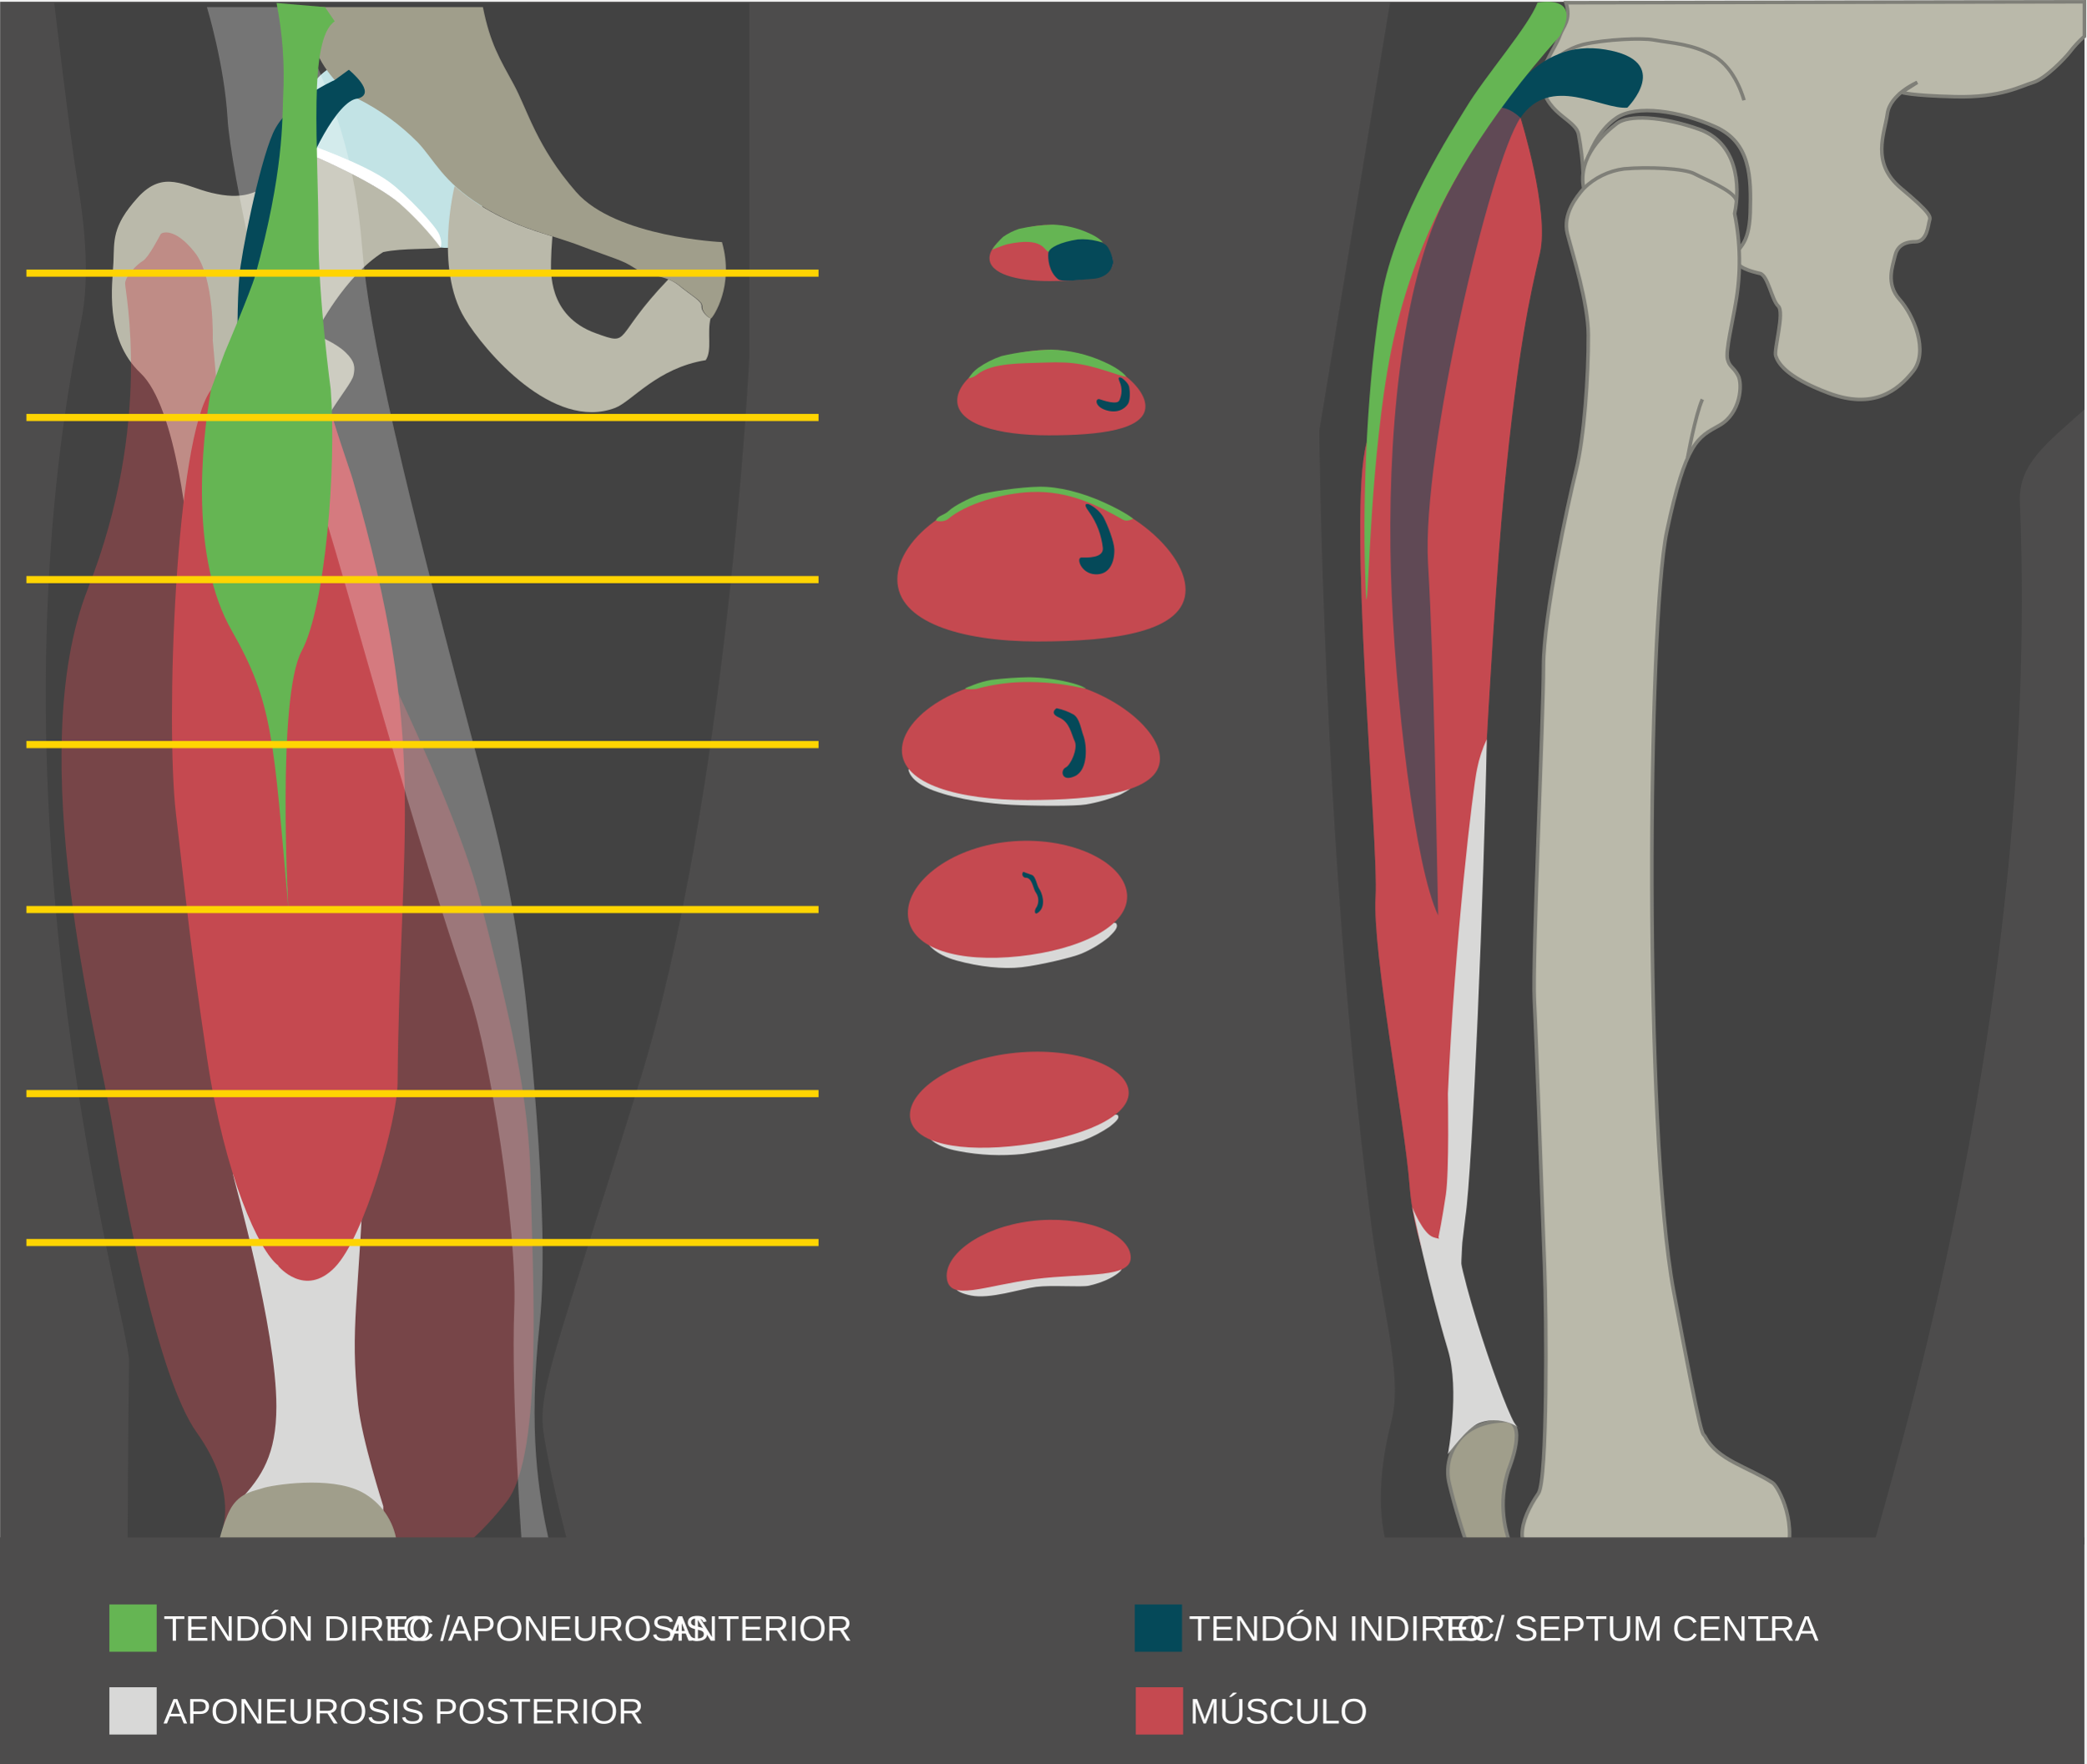
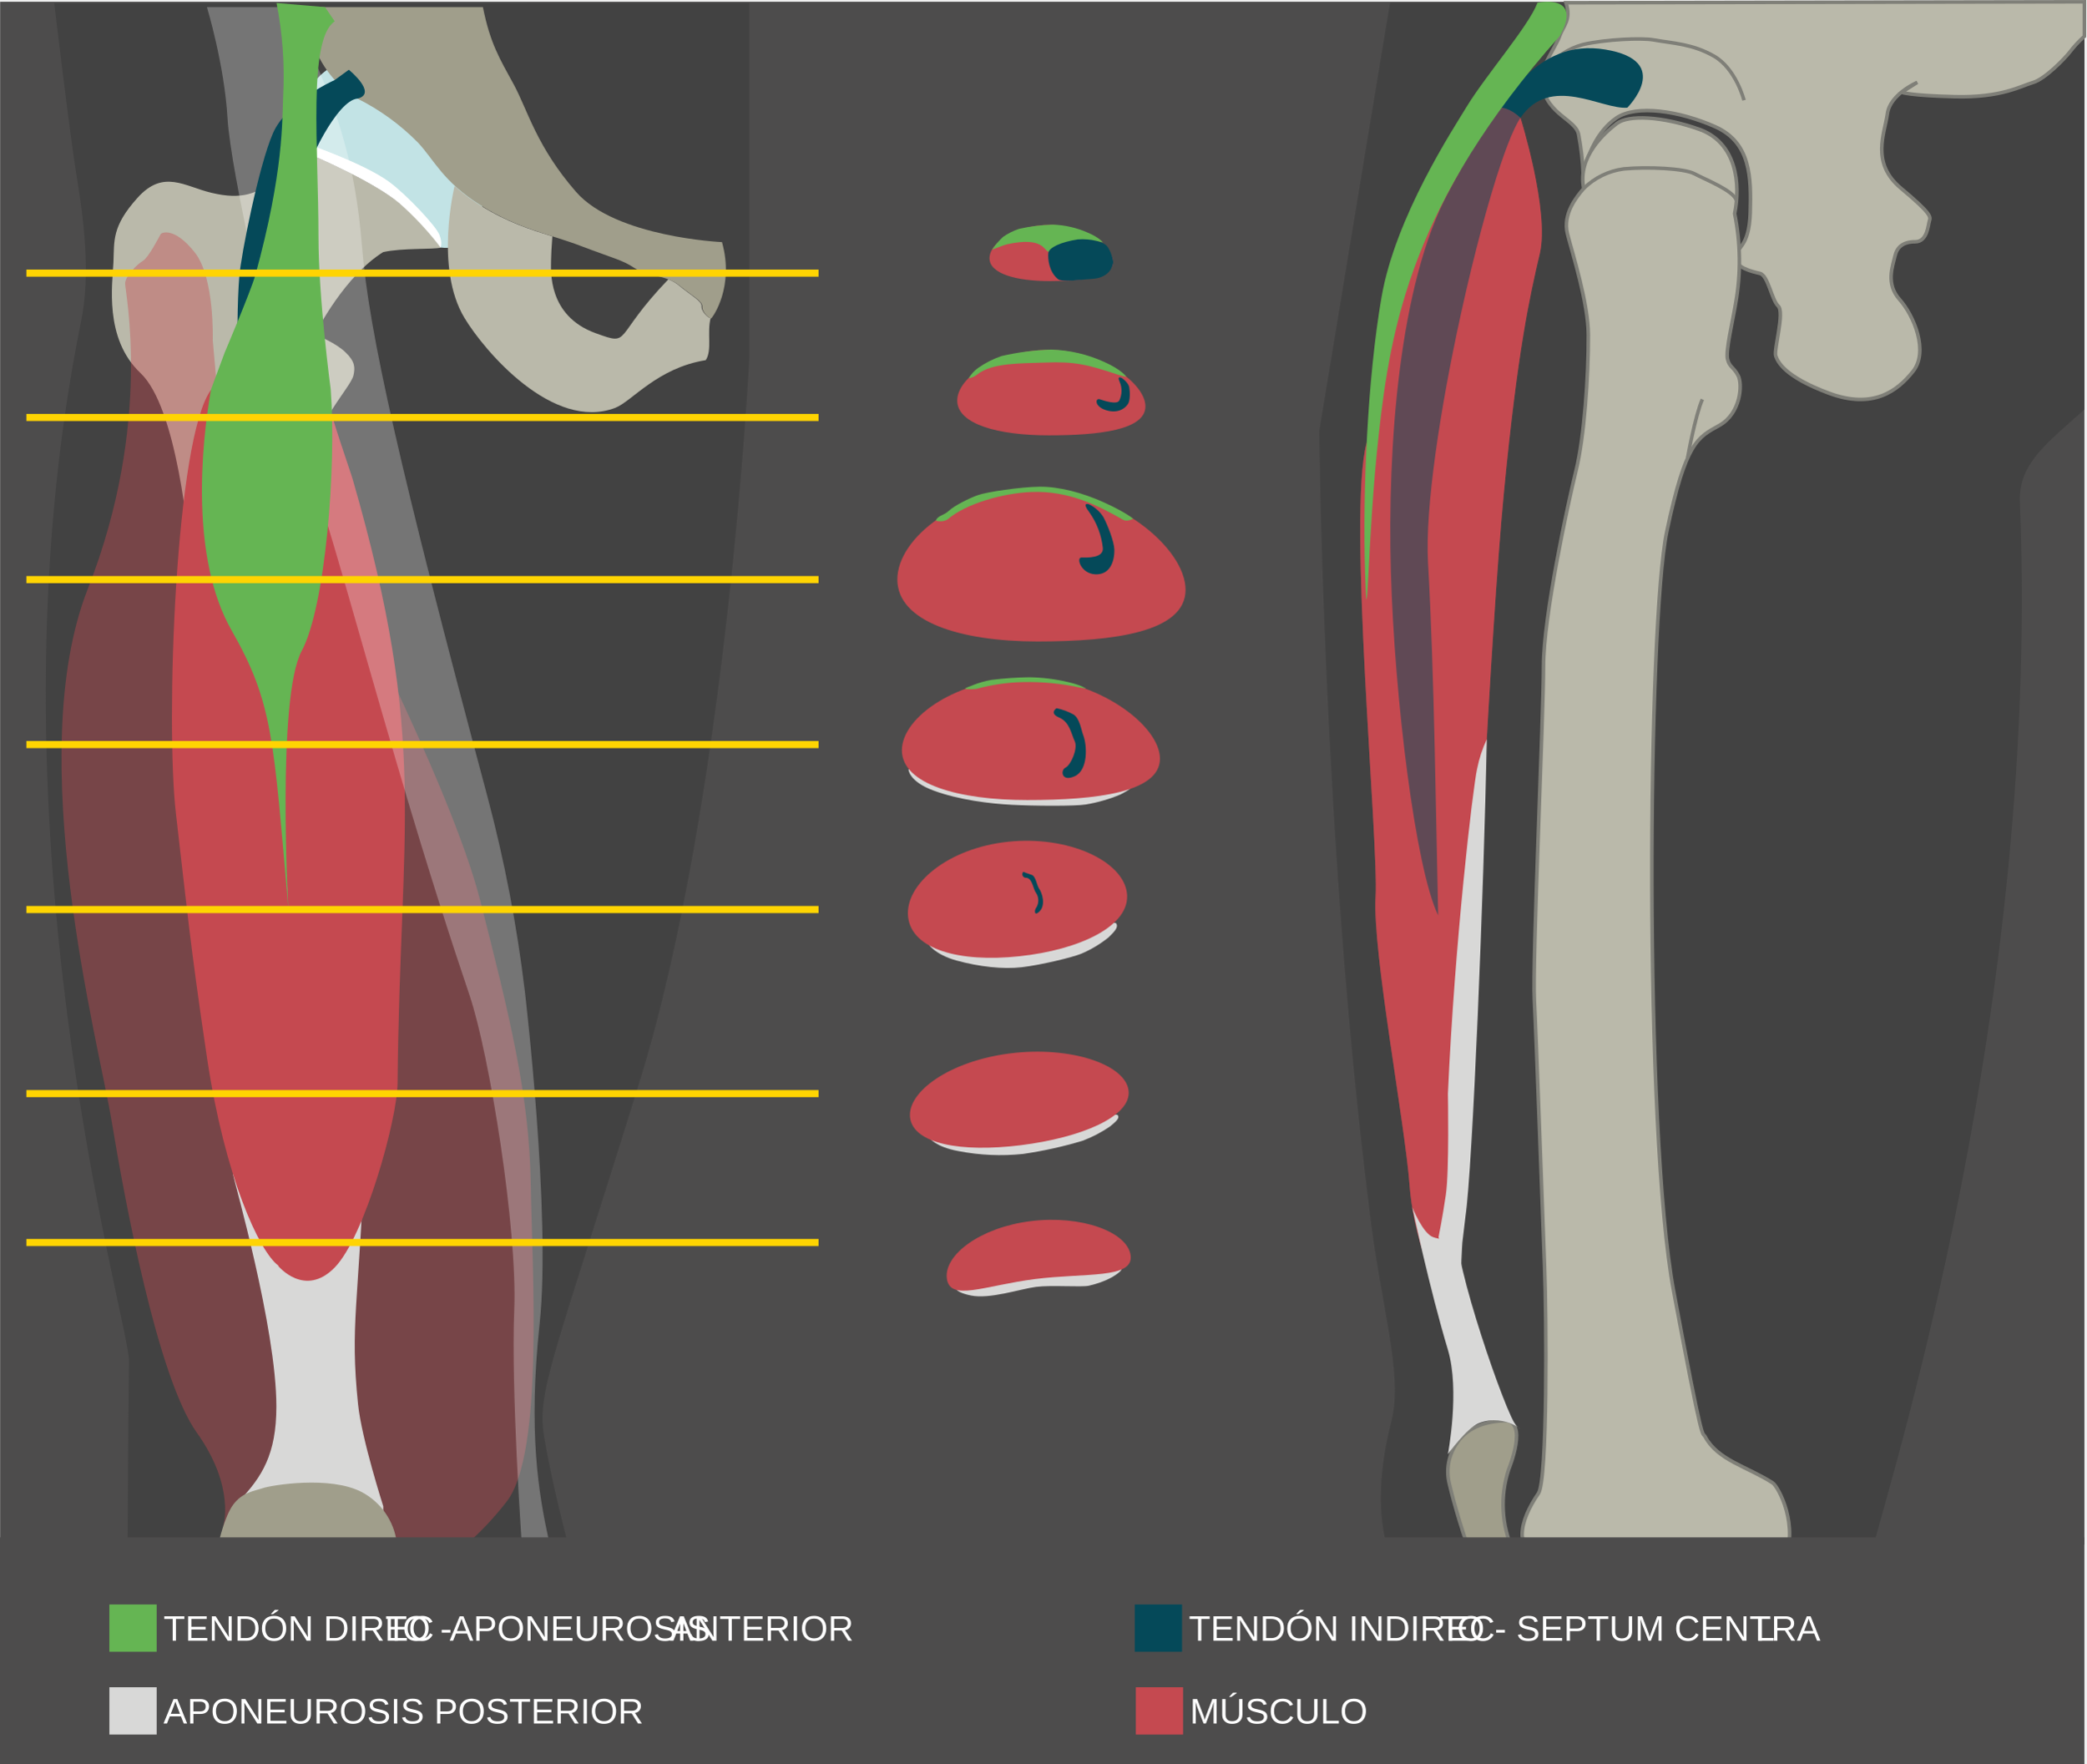
<svg xmlns="http://www.w3.org/2000/svg" viewBox="0 0 586.81 496.2">
  <defs>
    <style>
      .cls-1 {
        fill: #4d4c4c;
      }

      .cls-2 {
        fill: #424242;
      }

      .cls-15, .cls-3 {
        fill: #bab9aa;
      }

      .cls-17, .cls-4, .cls-8 {
        fill: #c54950;
      }

      .cls-4 {
        opacity: 0.4;
      }

      .cls-5 {
        fill: #c2e3e5;
      }

      .cls-10, .cls-18, .cls-6 {
        fill: #fff;
      }

      .cls-7 {
        fill: #d8d8d7;
      }

      .cls-14, .cls-9 {
        fill: #a09e8b;
      }

      .cls-10 {
        opacity: 0.27;
      }

      .cls-11 {
        fill: #054959;
      }

      .cls-12 {
        fill: #65b553;
      }

      .cls-13, .cls-16 {
        fill: none;
      }

      .cls-13 {
        stroke: #ffd402;
        stroke-width: 2px;
      }

      .cls-13, .cls-14, .cls-15, .cls-16 {
        stroke-miterlimit: 10;
      }

      .cls-14, .cls-15, .cls-16 {
        stroke: #7f7f78;
      }

      .cls-17 {
        opacity: 0.47;
      }

      .cls-18 {
        font-size: 10px;
        font-family: ArialNarrow, Arial;
      }

      .cls-19 {
        letter-spacing: -0.01em;
      }

      .cls-20 {
        letter-spacing: -0.04em;
      }

      .cls-21 {
        letter-spacing: -0.03em;
      }
    </style>
  </defs>
  <g id="Capa_2" data-name="Capa 2">
    <g id="Capa_1-2" data-name="Capa 1">
      <rect class="cls-1" x="0.03" y="0.5" width="586.28" height="433.99" transform="translate(586.35 434.99) rotate(-180)" />
      <g>
        <path class="cls-2" d="M210.78.84v99.67s-6.27,124.35-30.87,203.73-29,87.16-26.8,100.3,6.69,29.95,6.69,29.95H35.88s.18-38.39.4-51.55c.18-10.91-42.06-152-13.49-292.53,2.78-13.33.7-29.2-1.19-40.53s-6.35-49-6.35-49Z" />
        <path class="cls-3" d="M76.76,345.83C76,331.47,54.67,168.59,53.86,159.65s-4.06-45-14.36-54.73-7.86-25.2-7.59-31.17-.54-10,6.78-18.12,13.18-3.19,20.86-1.38c8.39,2,12.86.34,18.15-4.07,6-5.19,6.45-7.94,6.45-7.94,5.76,2,22.09,9.6,28.48,15.1a87.27,87.27,0,0,1,11.46,12.29c-2.24.61-10.82.06-16.31,1.28-10.77,6.71-18.7,22-19.1,23.17,1,.51,5.69,2.33,8.48,5s2.7,4.37,2.29,6.4-3.66,5.69-7.32,11.78-5.29,162.71,2,218.19Z" />
        <path id="VE" class="cls-4" d="M59.84,95.71S60.43,78.16,54.78,71s-9.29-5.65-9.59-5.13-3.42,6.62-5,7.51-4.84,4.24-5,6.25,8,39-10.49,86,3.05,127.6,6.73,149.91,12.9,72,23.91,87.44,7.43,26.34,7.43,26.34H89.58Z" />
        <path class="cls-5" d="M84.92,39.94s-.39-7.74.94-12a16.3,16.3,0,0,1,7.89-9.37c3-1.34,43.27,29.6,43.27,29.6s-.39,23.4-13.13,21.44C120.81,64,113.68,56,113.68,56L103,49,92,44.08Z" />
        <path class="cls-6" d="M112.44,57.27a87.55,87.55,0,0,1,11.45,12.29s.67-1-.3-3.52-9.3-11.31-14-14.8c-7.39-5.49-24.69-11.3-24.69-11.3l-.77,2.3C90.07,44.37,106.11,51.82,112.44,57.27Z" />
        <path class="cls-3" d="M197.34,86.15c.15-1.49-3.12-3.12-6.54-6a10.51,10.51,0,0,0-2.8-1.58c-15.91,16.55-10.24,18.85-20.4,15.17C153.92,88.83,155,76,155,73.29c0-1.22.15-4,.37-6.79-6.38-2-12.71-4-20.3-8.75a48.91,48.91,0,0,1-7.2-5.41h0s-5.74,23,2.79,37.11c5.62,9.34,24.89,31.92,42.38,25.28,4.66-1.77,11.78-11.23,25.47-13.42,1.89-2.82.29-7.74,1.4-11.89C199.42,89.72,197.19,87.64,197.34,86.15Z" />
        <path id="VI" class="cls-4" d="M91,152.37s35.52,67.52,44,100.68,13.87,55.22,14.28,79.72,3.72,75.85-6.69,89.53A88.25,88.25,0,0,1,132,433.75h-27.6L89.58,395.23l-1.94-84.77Z" />
        <path class="cls-7" d="M65.52,330.27c.24,1.71,12.22,43.28,12.22,65.36,0,13.51-4.12,19.83-10.27,26.37.2,4,40.34,4.16,40.34,4.16v-2.45s-6.08-18.92-7.09-28.64c-2.35-22.67.27-28.05,1.8-70.21l-8,26.41" />
        <path class="cls-8" d="M78.3,356.16s7.45,9,15.85.38,17.59-41.6,17.68-51.82c.65-73,8.79-95.63-12.58-169.75-.7-2.44-6.24-18-7.88-25.43-10.21,13.93-13,25.53-15,37S81,253.05,81,253.05c-5.95-75.84-9.52-85.36-13.09-99s-8.08-26-8.5-44.47c-10.11,13.38-12.89,94.06-9.92,119.34s3.8,35.58,8.75,68.73S72.87,352,78.28,356" />
        <path class="cls-9" d="M111.59,433.75a18.86,18.86,0,0,0-9.77-14c-9-4.76-25.62-1.93-27.9-1.14s-5.83,1.14-8.43,4.79c-2.34,3.28-3.93,10.33-3.93,10.33Z" />
        <path id="SA" class="cls-10" d="M132.12,280.12c-4.67-13.82-11.43-34.45-20.53-65.44-11.83-40.3-18.14-64.54-26.72-90S64.9,48.42,64,33.25,58.2,2,58.2,2h23c13.58,26,18.76,43.86,20.66,67.67s10.67,62.61,35.2,154.23a396.33,396.33,0,0,1,10.6,55.2s7.4,62.67,4.13,93.22-.3,47.89,2.67,61.42h-7.73s-3-42.39-2.08-65.29S137.62,296.41,132.12,280.12Z" />
        <path class="cls-9" d="M84.82,2a72.87,72.87,0,0,1,3.72,10.86c.89,4.31,6.4,12.05,12,14.87a64.34,64.34,0,0,1,17,12.35c4.61,4.9,7,11,17.7,17.69s18.89,7.89,28.26,11.46S175,73.1,178.37,75.33s9.22,2.09,12.64,4.91,6.69,4.46,6.54,6,2.09,3.57,2.53,3.27,6.55-8.92,3-21.41c0,0-29.9-1.34-41.05-14.13s-13.61-23-17.51-30.19S137.92,12.42,135.83,2Z" />
        <path class="cls-11" d="M94.15,22.51s-13.42,5.89-17.39,15-9,34.34-9.44,40.16c-1.21,14.55,0,43.89,0,43.89l13.42,13.05s2.69-75.86,4.13-82.28,9.92-24.16,15.72-24.6c5.72-1.44-2.47-8.11-2.47-8.11Z" />
        <path class="cls-12" d="M63.22,99.12s7.39-17.37,8.58-21.66c8.06-29.26,7.56-43.75,7.84-50.34A105.73,105.73,0,0,0,77.78.84L91.42,2l2.73,4c-7.58,5-4.57,35.57-4.57,60.5,0,17.61,3.44,43,3.44,43,1.69,21.88-1.54,61.31-8.15,73.58-7.09,13.14-3.76,72.65-3.76,72.65-4.18-48.07-4.31-58-16-78.46-11.54-20.24-8.56-51.85-5.75-67.77Z" />
      </g>
      <line class="cls-13" x1="230.25" y1="117.43" x2="7.43" y2="117.43" />
      <line class="cls-13" x1="230.25" y1="76.83" x2="7.43" y2="76.83" />
      <line class="cls-13" x1="230.25" y1="163.04" x2="7.43" y2="163.04" />
      <line class="cls-13" x1="230.25" y1="209.44" x2="7.43" y2="209.44" />
      <line class="cls-13" x1="230.25" y1="255.85" x2="7.43" y2="255.85" />
      <line class="cls-13" x1="230.25" y1="307.63" x2="7.43" y2="307.63" />
      <line class="cls-13" x1="230.25" y1="349.52" x2="7.43" y2="349.52" />
      <g>
        <path class="cls-8" d="M269.26,112.68c0,6.64,11.52,9.78,25.72,9.78s27.21-1.51,27.21-8.15-13-15.88-27.21-15.88S269.26,106.05,269.26,112.68Z" />
        <path class="cls-11" d="M315.64,106.38s1.77,1.24,2,2.54.29,3.72-.34,4.69c-1,1.57-3.27,2.79-6.4,1.7s-2.79-3.4-1.56-3,4.83,1.63,5.51.34a6.28,6.28,0,0,0,.07-5.31C314.07,105.45,315.64,106.38,315.64,106.38Z" />
        <path class="cls-12" d="M316.85,106s-1.28-2-6.31-4.22a38.58,38.58,0,0,0-14.81-3.44,70.7,70.7,0,0,0-14,1.81,25.55,25.55,0,0,0-6.67,3.4,9.64,9.64,0,0,0-2.6,2.87,5.13,5.13,0,0,0,2.43-1.09c4.22-3.38,12.61-3.08,18.92-3.34,8.63-.35,12.11.56,21,3.51A14.3,14.3,0,0,0,316.85,106Z" />
      </g>
      <g>
        <path class="cls-8" d="M278.33,72.64c0,4.36,7.57,6.43,16.91,6.43s17.9-1,17.9-5.36-8.55-10.44-17.9-10.44S278.33,68.27,278.33,72.64Z" />
        <path class="cls-12" d="M310.23,68.22s-.85-1.34-4.23-2.77a26.31,26.31,0,0,0-9.93-2.27,49.2,49.2,0,0,0-9.42,1.19,17.44,17.44,0,0,0-4.47,2.24,20.58,20.58,0,0,0-3.11,3.58c-.05.09,3.34-1.29,4.15-1.47,10.46-2.3,10.38,1.92,11.79,2.11,2.95-1.16,9.51-3.7,13.84-2.94C309.56,68,310.23,68.22,310.23,68.22Z" />
        <path class="cls-11" d="M308.57,67.8s2.25.5,3,1.65,1.77,3.52,1.53,4.72c-.39,1.94-2.13,4-5.66,4.25s-8.79,1-9.85.09c-2.58-2.09-2.87-5.79-2.71-7.33s3.54-3.12,8.31-3.84A16.79,16.79,0,0,1,308.57,67.8Z" />
      </g>
      <g>
        <path class="cls-8" d="M252.41,163c0,11.83,17.63,17.44,39.39,17.44s41.68-2.7,41.68-14.53-19.93-28.31-41.68-28.31S252.41,151.2,252.41,163Z" />
        <path class="cls-11" d="M306.37,141.87a9.87,9.87,0,0,1,4,3.58c1.23,2.29,3,6.89,3.08,9.1.09,3.57-1.36,7.23-5.41,7s-5.4-4.77-3.82-4.73,6.22.2,6-2.65a21.23,21.23,0,0,0-3.82-10.09C304.06,141,306.37,141.87,306.37,141.87Z" />
        <path class="cls-12" d="M318.73,145.92s-1.87-1.71-8.07-4.54-12.86-4.53-18.25-4.47-14.78,1.47-17.3,2.35-6.7,3-8.21,4.42-2.93,1.2-3.66,2.7c-.09.19,2.26.61,3.45-.4,5.19-4.39,15.54-7.25,23.31-7.58,10.63-.46,19,3.86,25.9,7.8C317.07,146.87,318.73,145.92,318.73,145.92Z" />
      </g>
      <g>
        <path class="cls-7" d="M261.54,320.21s1.71,2.42,8,3.58a61.59,61.59,0,0,0,18.25.81,116.44,116.44,0,0,0,16.74-3.71,36.25,36.25,0,0,0,7.68-4c1.36-1.14,3-2.35,2.13-3.26S261.54,320.21,261.54,320.21Z" />
        <path class="cls-8" d="M256,314.4c.91,7.35,14.28,9.85,31.16,7.74s31.21-8.05,30.29-15.4-16.37-12.54-33.26-10.43S255.11,307.05,256,314.4Z" />
      </g>
      <g>
        <path class="cls-7" d="M261,265.37s1.74,3.09,8.09,4.83,13,2.49,18.31,1.88,14.38-2.8,16.77-3.81a32.17,32.17,0,0,0,7.67-4.6c1.35-1.35,2.94-2.78,2.11-3.95S261,265.37,261,265.37Z" />
        <path class="cls-8" d="M255.43,257.9c1,9.17,14.41,12.9,31.32,11.09S318,260.49,317,251.32,300.48,235,283.57,236.78,254.45,248.73,255.43,257.9Z" />
        <path class="cls-11" d="M287.83,245.24s1.3.52,2.4.87,1.43,2.93,2,3.77c1,1.37,1.91,4.71.23,6.43s-1.55-.43-.9-1.11a3.86,3.86,0,0,0-.11-4c-.84-1-1-4.11-2.76-4.29A1,1,0,0,1,287.83,245.24Z" />
      </g>
      <g>
        <path class="cls-7" d="M268.69,361.64s-.93,1.68,4.4,2.78S287,362.57,291.41,362s12.81.15,14.92-.34c4.95-1.15,7.52-2.91,8.66-3.93s.24-1.72-.46-2.55S268.69,361.64,268.69,361.64Z" />
        <path class="cls-8" d="M266.33,359.61c.83,6.64,10.59,2,24.79.19s27.74,0,26.91-6.63-13.88-11.44-28.09-9.67S265.51,353,266.33,359.61Z" />
      </g>
      <g>
        <path class="cls-2" d="M586.31.77H391L371.1,121.16s1,114.64,13.93,217.66c3.09,27.9,9.85,47.42,6.34,61.08-8.65,33.67,3.7,50.48,11.76,50.48,17.43,0,11.74,1.48,11.74,1.48H521.14s2,4.3,3.94-9.49c1.63-11.42,49.22-150,43.1-301.18-.48-10.67,7.53-16.5,18.13-26" />
        <g>
          <path class="cls-14" d="M407.71,417.49c1.15,5.09,4.66,17,6.16,19.69s5.53,8.29,8.49,8.2,6.78-1.8,3.3-9.05a31.51,31.51,0,0,1-1.28-23s5.79-14-1.36-13.69-11.07,3.15-13,6A14,14,0,0,0,407.71,417.49Z" />
          <path class="cls-15" d="M440.5.77c1.55,4.91-.77,6.45-1.8,9.41-.95,2.72-5,8.34-5,11.49,0,10.46,9.58,11.5,10.37,16.29A81,81,0,0,1,445.35,49l1.57-5.12s2.15-6.86,7.74-10.7,17.76-2,27.78,2.45,10.17,14.18,9.88,24.18-4,9.66-4.15,12.56,4.58,4,6.88,4.54,3.29,7.44,5.15,9.19-1.29,12.32-.71,14,2.43,5.81,14.89,10.47,19.38-.59,23.78-6.17.19-15.66-3.82-20.15-1.91-9.46-1.34-12.1S535.29,68,538.73,68s3.63-4.81,4-5.9.57-2-8-9.14S530.14,37.56,530.9,32s8.4-8.83,8.4-8.83l-4.39,2.79s2.1.93,15.09,1.24,18.43-3,21.86-4,9-6.82,10.32-8.52a31.21,31.21,0,0,1,4.13-4.46V.5Z" />
          <path class="cls-15" d="M490.46,447.54c5-.46,2.86.23,6.12-1.89a11.73,11.73,0,0,0,5.14-6.13c4.58-10.23-1.52-21.38-3.08-22.38-7.2-4.63-15.43-6.35-19-13-.88-1.63-.45,4-8.86-40.94s-7.29-188.23-1.93-213.66,8.76-26.51,14.78-29.88,6.59-11.52,5.3-14-2.44-2.32-3-4.65,1.43-10.47,2.29-15.7a67.2,67.2,0,0,0-.29-25.23c1.72-8.26.58-20-10-23.73S458,32.28,454.8,34.73,443.63,44,445.49,53c-2,2.33-6,7.21-4.58,12.79s5.83,19.31,5.87,28.38c.05,11.64-1.15,28.84-3.44,38.14s-9.17,40.93-9.17,55.12-3.15,83-2.57,94,2.29,60,2.86,74.66.86,60.23-1.72,64-4.58,7.91-4.58,11.63,7,13.49,9.36,14.42,6.87,2.6,9.59,2.48c3.05-.13,5.27.65,6.78.74,18,1.12,17.66,1.14,18.19,1.12C480.32,450.09,478.53,448.64,490.46,447.54Z" />
          <path class="cls-16" d="M445.49,53a19.76,19.76,0,0,1,11.31-5.5c6.69-.62,17-.16,19.86,1.39s10.92,4.67,11.76,7.45" />
          <path class="cls-16" d="M434.75,19.54a19.77,19.77,0,0,1,10.47-7c6.53-1.52,16.66-1.9,19.86-1.32,5.66,1,10.94,1.11,17,4.54,6.24,3.54,8.49,12.44,8.49,12.44" />
          <path class="cls-16" d="M474.72,128.71s2.14-11.9,4.14-16.37" />
        </g>
      </g>
      <g>
        <path class="cls-8" d="M427.69,33.14s8.22,26.26,5.45,38.12-6.2,26.77-10.09,67.08-8.45,138.43-10,167.77c-1.77,33.17-5.87,40.06-1.67,52.68s-4.87,9-4.87,9-8.65-16.32-10-34.27-10.49-65.78-9.57-81.18-8-108-2.54-127.63S401.68,13.55,427.69,33.14Z" />
        <path class="cls-11" d="M457.75,30.29c-7.25.6-21.59-9.53-30.06,2.85s-27.79,94.2-26,125.23,2.26,74.35,2.85,99.13c-6.43-13.27-12.31-61.55-13.3-96.66s2.25-80.79,16.17-106.76,24.75-43.37,44.14-40.15S457.75,30.29,457.75,30.29Z" />
        <path class="cls-17" d="M427.69,33.14s8.22,26.26,5.45,38.12-6.2,26.77-10.09,67.08-8.45,138.43-10,167.77c-1.77,33.17-5.87,40.06-1.67,52.68s-4.87,9-4.87,9-8.65-16.32-10-34.27-10.49-65.78-9.57-81.18-8-108-2.54-127.63S405.81,12.59,427.69,33.14Z" />
        <path class="cls-12" d="M432.48.77c-2.45,6.55-14.6,20.44-20.05,29.45-3.55,5.88-19.9,30.68-23.83,53.4s-5.33,54.58-4.62,77.3.55-9.24,3.87-38.94S397,57.08,438.7,10.18C445.5-2,432.48.77,432.48.77Z" />
      </g>
      <path class="cls-7" d="M409.65,343.9c.13-.63.34,1.26.24,1.89-1.44,8.46,14.09,53.13,16.68,55.31,3.36,2.82-2.8-3.82-10.6-.76-3.36,1.32-8.69,8.71-8.69,8.71s3.43-17.9,0-29.35c-5.3-17.65-10-40.08-10-40.08s2.95,7.45,5.89,8.4C404.66,348.52,408.46,349.83,409.65,343.9Z" />
      <path class="cls-7" d="M407.28,307.66c1.91-42.78,7-85.89,8.21-91.39a36.75,36.75,0,0,1,2.72-8.32c-.76,41.1-4,121.14-6,134.28l-.87,7.32s-.68,9.11,0,11.37-5.19-8.45-5.19-8.45L404.64,348s1.07-5.17,2.06-11.93S407.28,307.66,407.28,307.66Z" />
      <g>
        <path class="cls-7" d="M255.54,216.39s0,3.39,7.08,6,15.72,3.67,22,4,17.82.41,20.8-.09a43.9,43.9,0,0,0,9.79-2.83c1.83-1,3.95-2,3.19-3.19S255.54,216.39,255.54,216.39Z" />
        <path class="cls-8" d="M253.69,211.05c0,9.47,15.79,14,35.27,14s37.32-2.16,37.32-11.63S308.44,190.73,289,190.73,253.69,201.59,253.69,211.05Z" />
        <path class="cls-12" d="M305.43,193.66s-1-.84-4.77-1.74a50.6,50.6,0,0,0-11.19-1.41,97.15,97.15,0,0,0-10.61.74,27.32,27.32,0,0,0-5,1.4c-.93.45-2,.63-2.45,1.11a12.24,12.24,0,0,0,3.33,0,53.05,53.05,0,0,1,13-1.89,68.32,68.32,0,0,1,16.18,1.57C304.62,193.59,305.43,193.66,305.43,193.66Z" />
        <path class="cls-11" d="M297.2,199.22A16.69,16.69,0,0,1,302,201c1.75,1.17,2.11,4.29,2.75,5.95,1,2.69,1.4,9.64-2.42,11.39s-4.09-1.72-2.61-2.42,3.56-5.37,2.58-7.43-1.39-5.38-4.36-6.64S297.2,199.22,297.2,199.22Z" />
      </g>
      <rect class="cls-1" y="432.45" width="586.31" height="63.75" transform="translate(586.31 928.66) rotate(-180)" />
      <text class="cls-18" transform="translate(45.98 461.53)">TENDÓN DIREC<tspan class="cls-19" x="62.4" y="0">T</tspan>
-         <tspan x="67.27" y="0">O /</tspan>
-         <tspan class="cls-20" x="78.21" y="0"> </tspan>
-         <tspan x="80.04" y="0">APONEUROSIS</tspan>
-         <tspan class="cls-20" x="140.18" y="0"> </tspan>
-         <tspan x="142.01" y="0">ANTERIOR</tspan>
+         <tspan x="67.27" y="0">O -</tspan>
+         <tspan class="cls-20" x="78.66" y="0"> </tspan>
+         <tspan x="80.49" y="0">APONEUROSIS</tspan>
+         <tspan class="cls-20" x="140.63" y="0"> </tspan>
+         <tspan x="142.46" y="0">ANTERIOR</tspan>
      </text>
      <text class="cls-18" transform="translate(334.4 461.53)">TENDÓN INDIREC<tspan class="cls-19" x="70.6" y="0">T</tspan>
-         <tspan x="75.46" y="0">O / SEPTUM CENTRA</tspan>
-         <tspan class="cls-21" x="158.83" y="0">L</tspan>
+         <tspan x="75.46" y="0">O - SEPTUM CENTRA</tspan>
+         <tspan class="cls-21" x="159.28" y="0">L</tspan>
      </text>
      <text class="cls-18" transform="translate(334.7 484.82)">MÚSCULO</text>
      <rect class="cls-12" x="30.77" y="451.33" width="13.3" height="13.3" />
      <rect class="cls-11" x="319.19" y="451.33" width="13.3" height="13.3" />
      <rect class="cls-7" x="30.77" y="474.62" width="13.3" height="13.3" />
      <rect class="cls-8" x="319.49" y="474.62" width="13.3" height="13.3" />
      <text class="cls-18" transform="translate(45.98 484.82)">APONEUROSIS POSTERIOR</text>
    </g>
  </g>
</svg>
